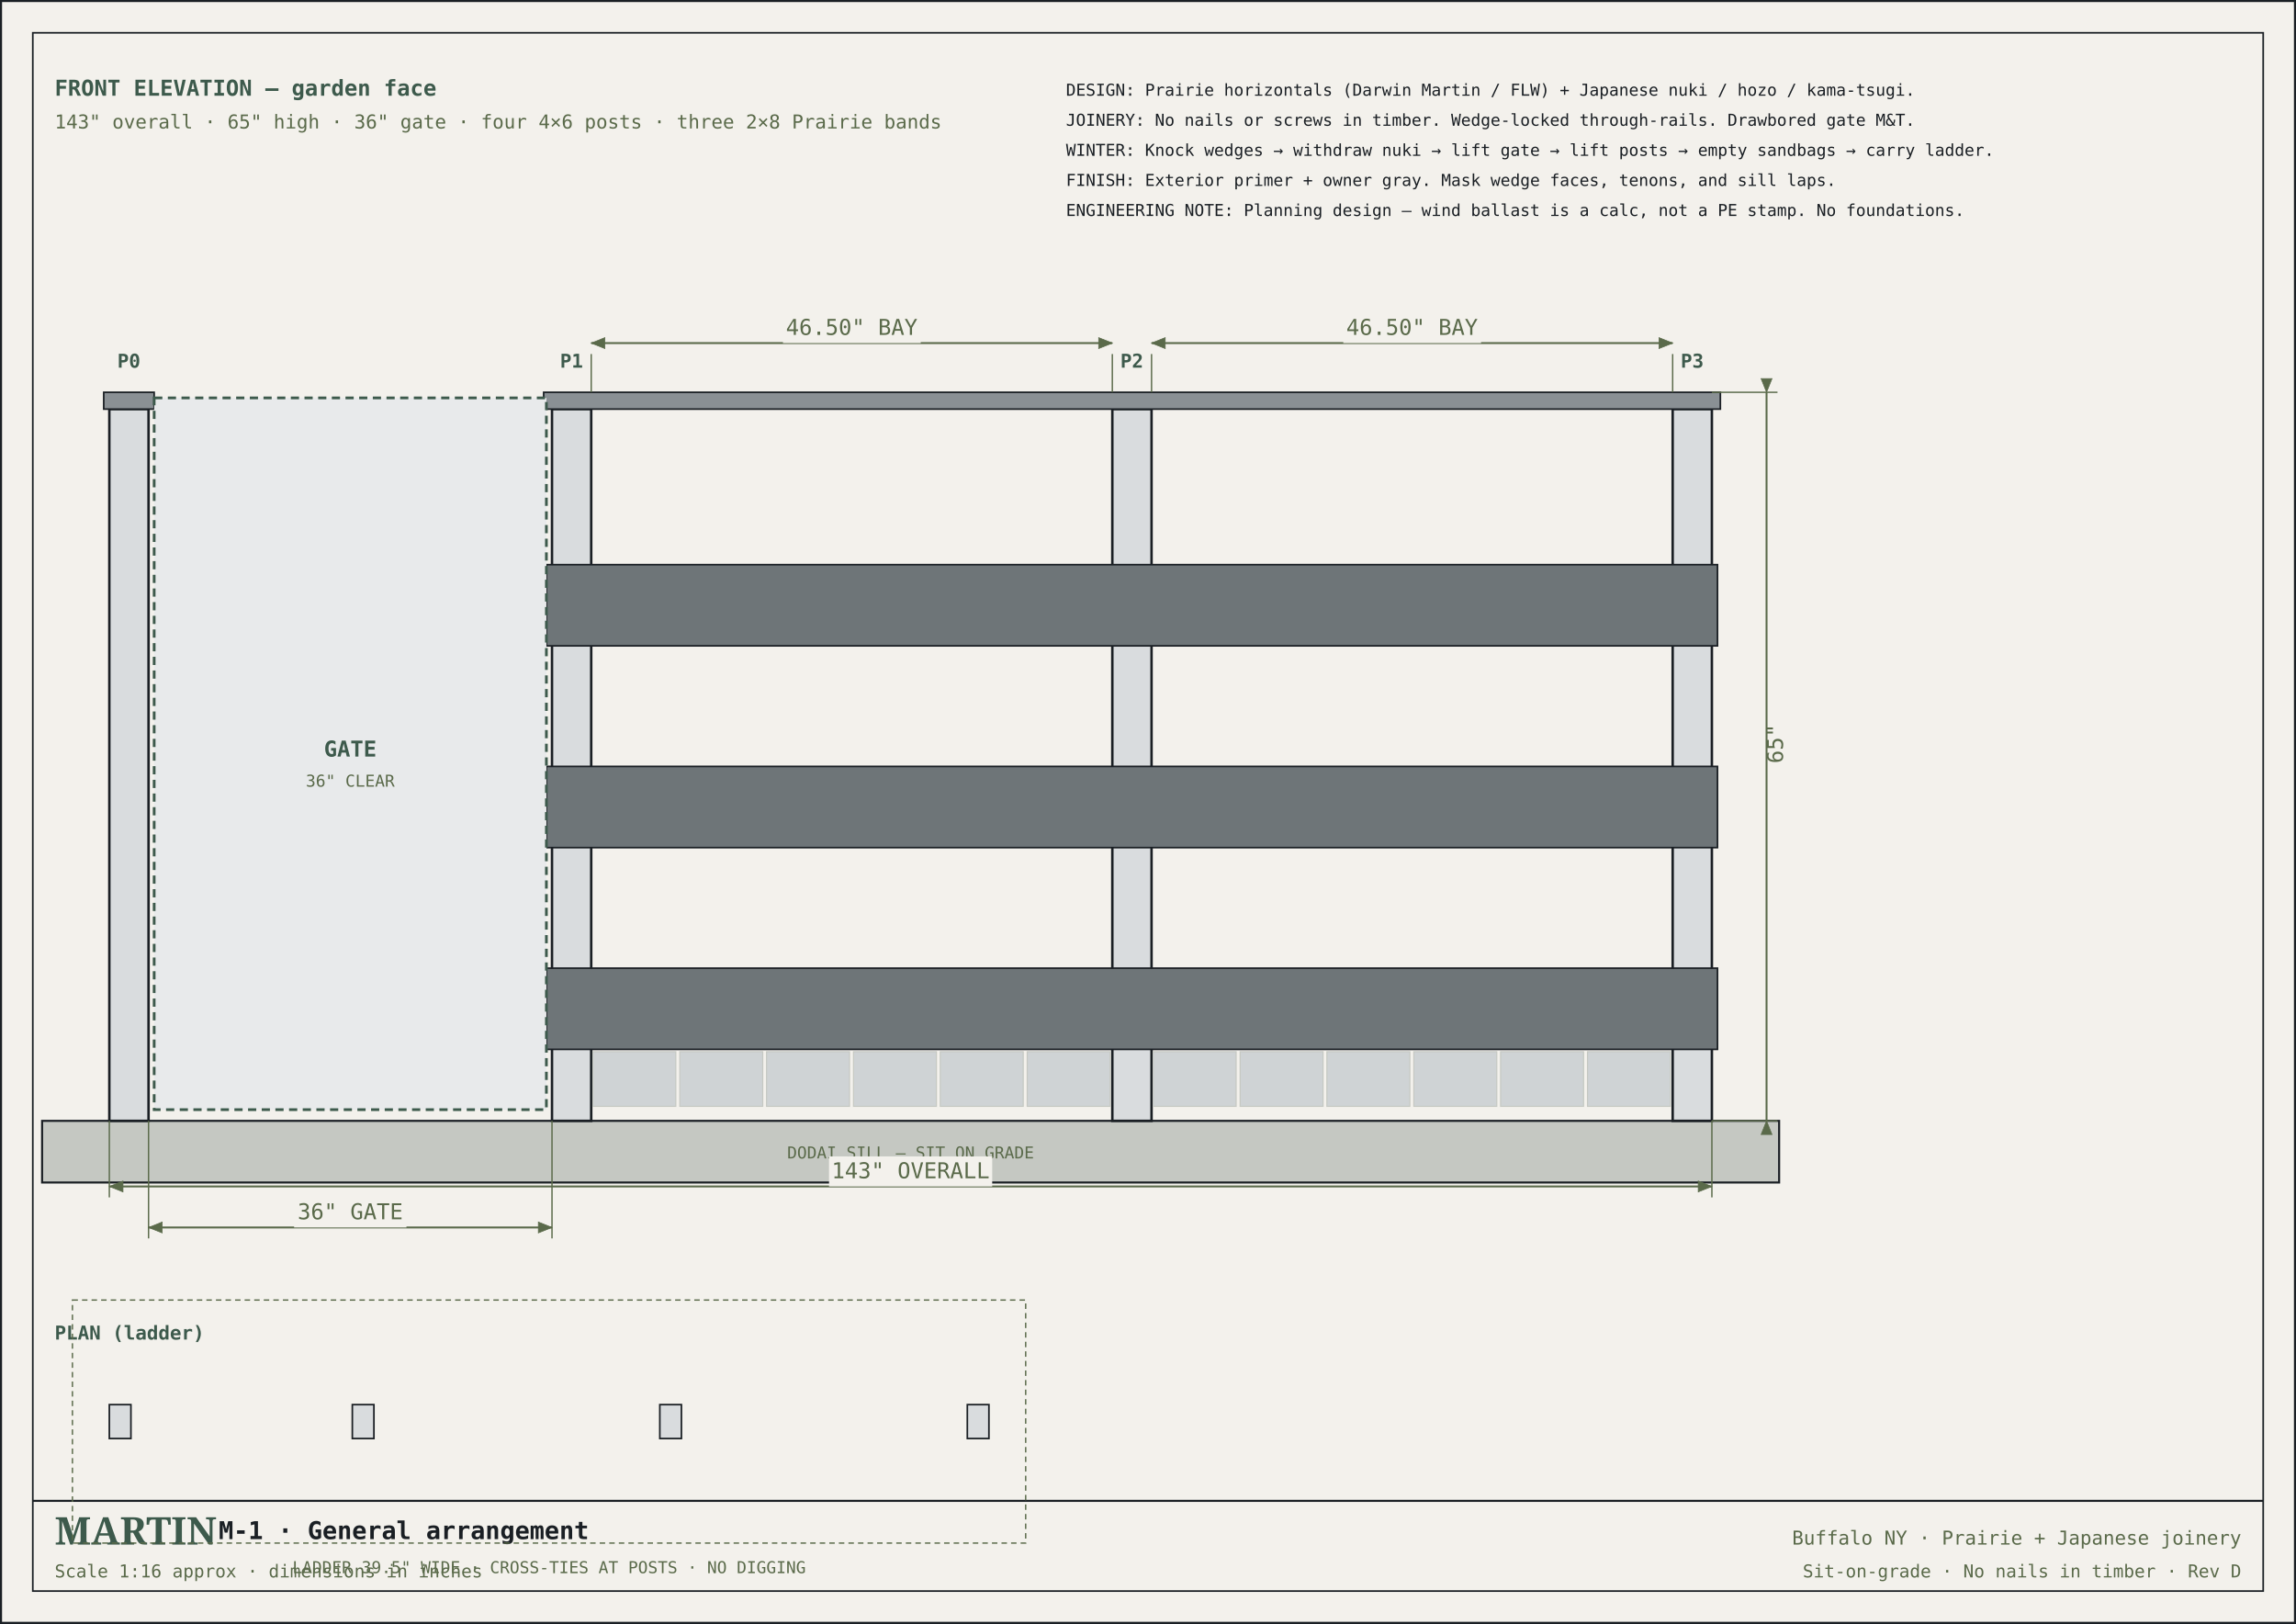
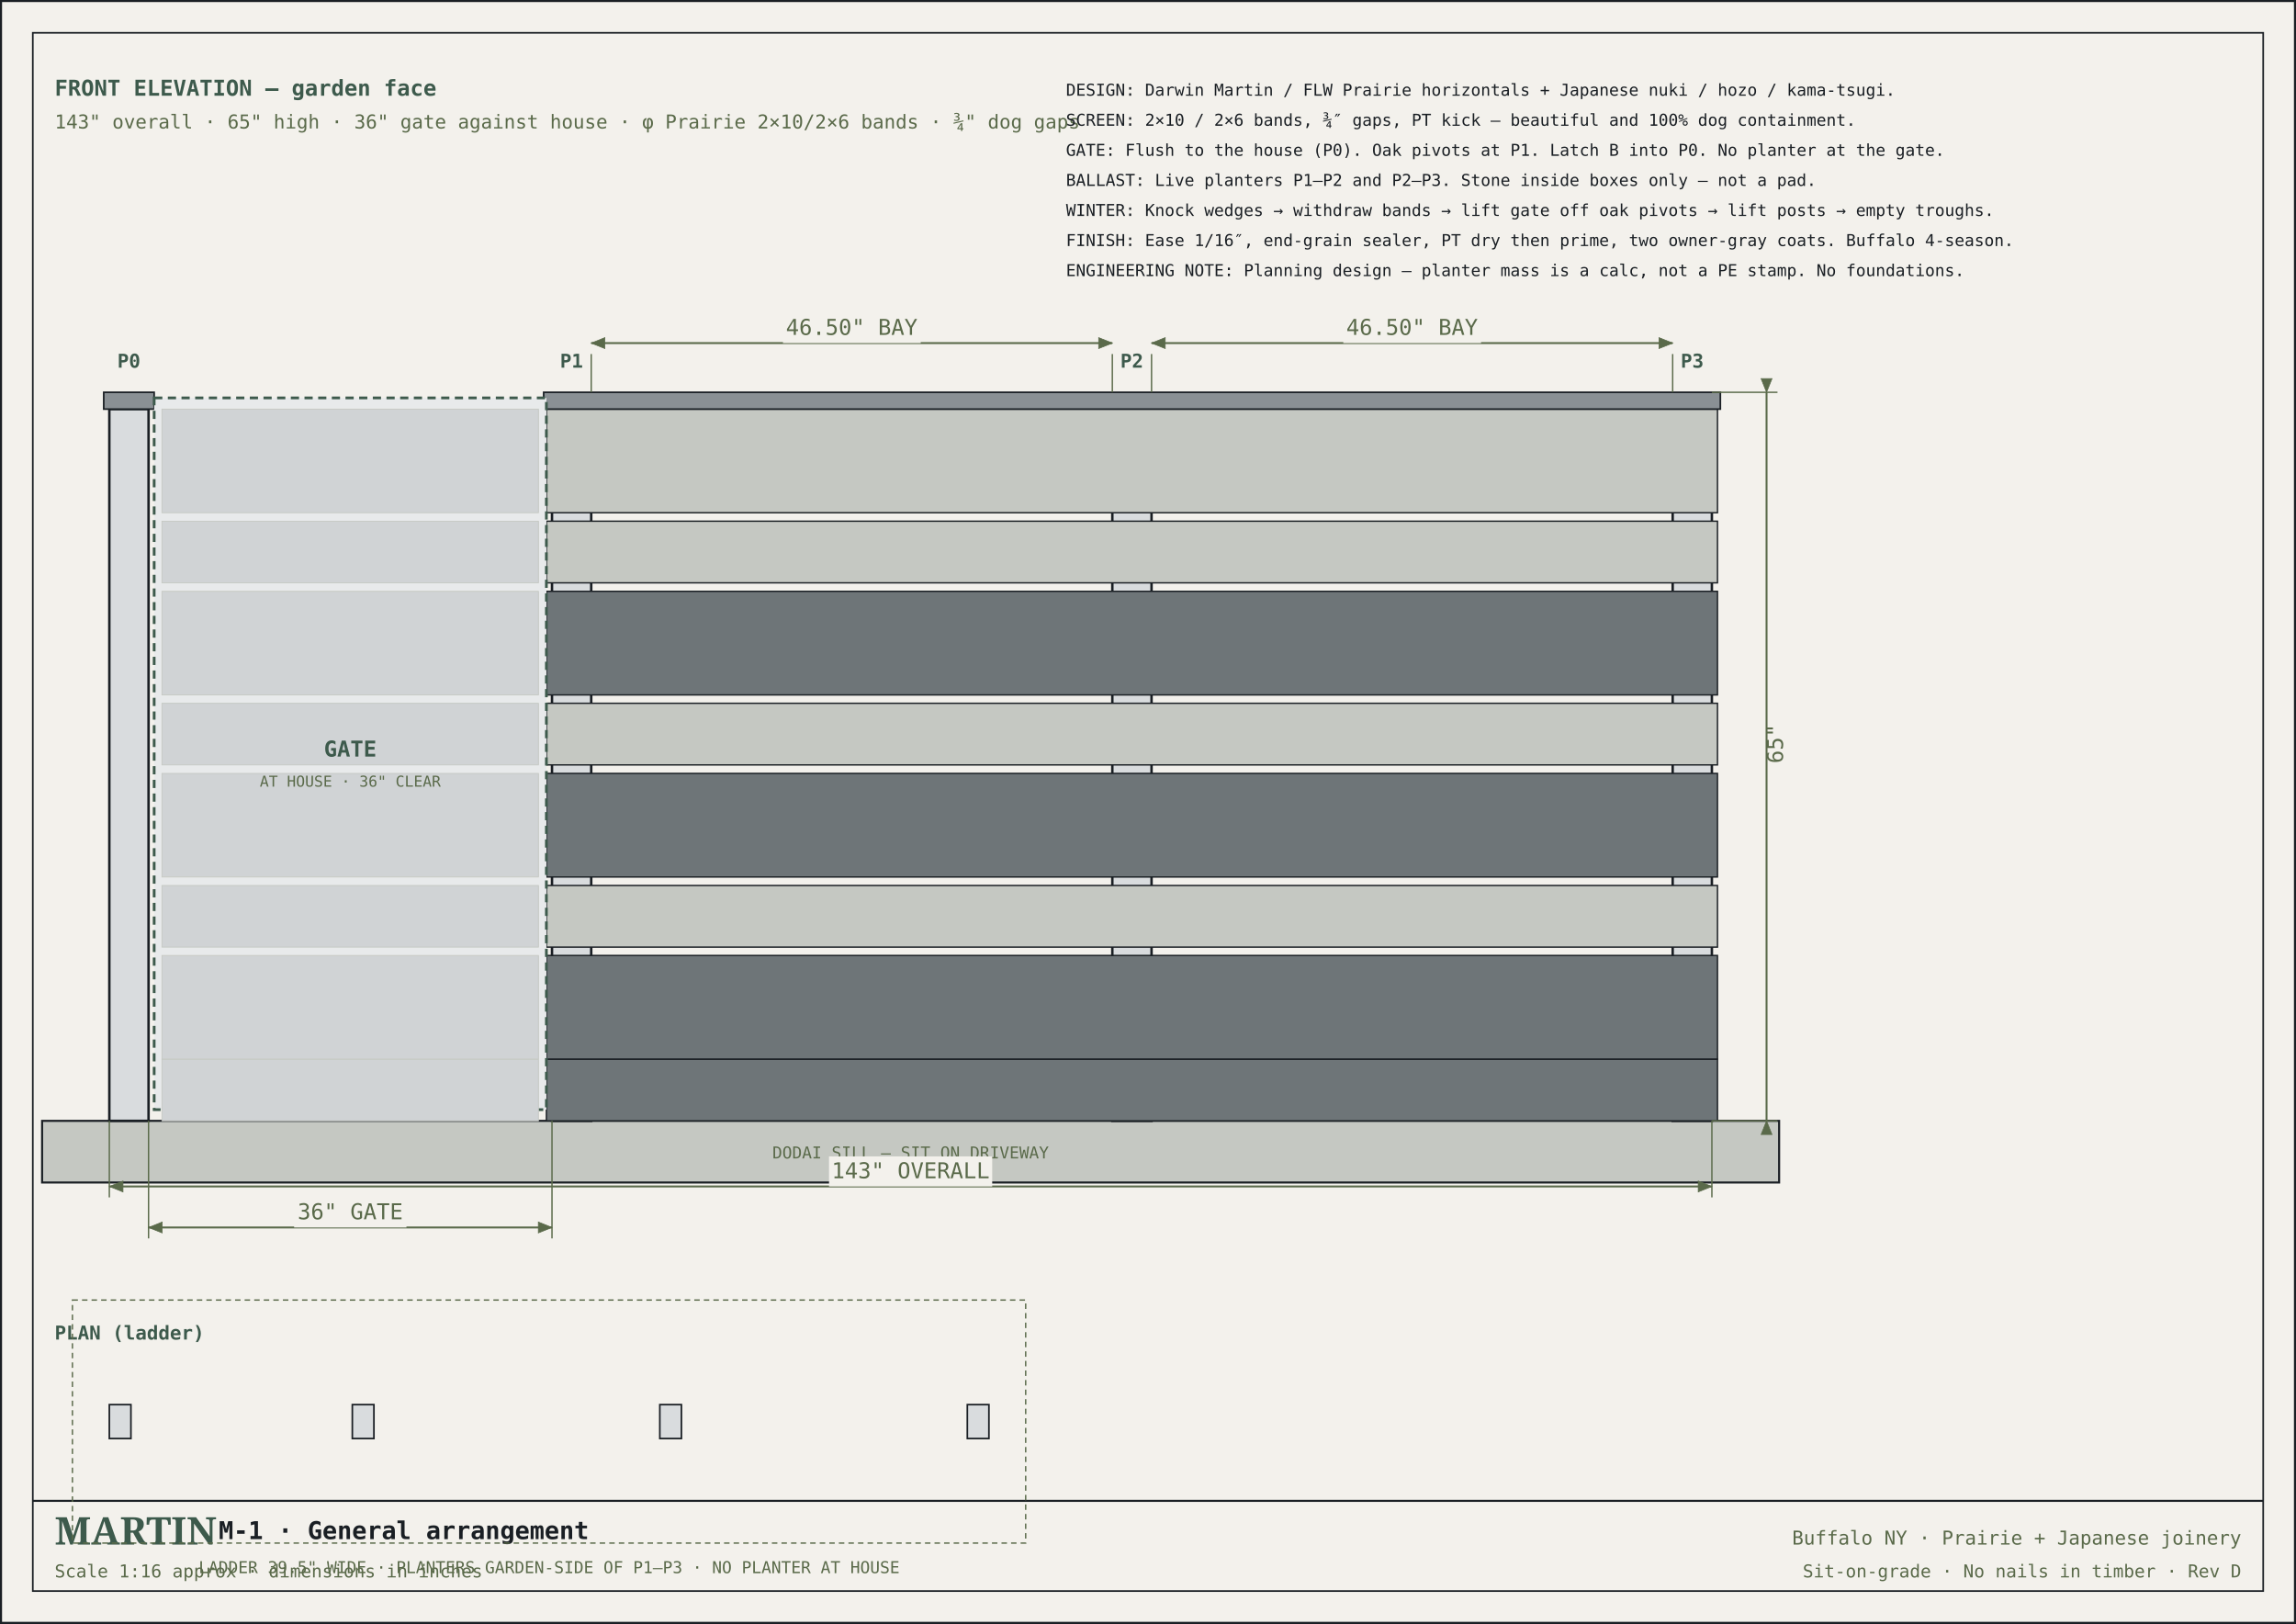
<svg xmlns="http://www.w3.org/2000/svg" width="1680" height="1188" viewBox="0 0 1680 1188">
  <rect x="0.0" y="0.0" width="1680.0" height="1188.0" fill="#f3f1ec" stroke="#1a1f24" stroke-width="3" />
  <rect x="24.0" y="24.0" width="1632.0" height="1140.0" fill="none" stroke="#1a1f24" stroke-width="1.2" />
  <line x1="24.0" y1="1098.0" x2="1656.0" y2="1098.0" stroke="#1a1f24" stroke-width="1.5" />
  <text x="40.0" y="1130.0" font-family="Georgia, serif" font-size="28" fill="#3d5a4c" text-anchor="start" font-weight="600">MARTIN</text>
  <text x="160.0" y="1126.0" font-family="IBM Plex Mono, Menlo, monospace" font-size="18" fill="#1a1f24" text-anchor="start" font-weight="600">M-1  ·  General arrangement</text>
  <text x="40.0" y="1154.0" font-family="IBM Plex Mono, Menlo, monospace" font-size="13" fill="#5a6a4a" text-anchor="start">Scale 1:16 approx · dimensions in inches</text>
  <text x="1640.0" y="1130.0" font-family="IBM Plex Mono, Menlo, monospace" font-size="14" fill="#5a6a4a" text-anchor="end">Buffalo NY · Prairie + Japanese joinery</text>
  <text x="1640.0" y="1154.0" font-family="IBM Plex Mono, Menlo, monospace" font-size="13" fill="#5a6a4a" text-anchor="end">Sit-on-grade · No nails in timber · Rev D</text>
  <text x="40.0" y="70.0" font-family="IBM Plex Mono, Menlo, monospace" font-size="16" fill="#3d5a4c" text-anchor="start" font-weight="600">FRONT ELEVATION — garden face</text>
-   <text x="40.0" y="94.0" font-family="IBM Plex Mono, Menlo, monospace" font-size="14" fill="#5a6a4a" text-anchor="start">143" overall · 65" high · 36" gate · four 4×6 posts · three 2×8 Prairie bands</text>
+   <text x="40.0" y="94.0" font-family="IBM Plex Mono, Menlo, monospace" font-size="14" fill="#5a6a4a" text-anchor="start">143" overall · 65" high · 36" gate against house · φ Prairie 2×10/2×6 bands · ¾" dog gaps</text>
  <rect x="30.8" y="820.0" width="1271.0" height="45.1" fill="#c5c8c2" stroke="#1a1f24" stroke-width="1.5" />
-   <text x="666.3" y="847.5" font-family="IBM Plex Mono, Menlo, monospace" font-size="12" fill="#5a6a4a" text-anchor="middle">DODAI SILL — SIT ON GRADE</text>
+   <text x="666.3" y="847.5" font-family="IBM Plex Mono, Menlo, monospace" font-size="12" fill="#5a6a4a" text-anchor="middle">DODAI SILL — SIT ON DRIVEWAY</text>
  <rect x="80.0" y="299.3" width="28.7" height="520.7" fill="#d9dcde" stroke="#1a1f24" stroke-width="1.8" />
  <text x="94.3" y="269.0" font-family="IBM Plex Mono, Menlo, monospace" font-size="14" fill="#3d5a4c" text-anchor="middle" font-weight="600">P0</text>
  <rect x="403.9" y="299.3" width="28.7" height="520.7" fill="#d9dcde" stroke="#1a1f24" stroke-width="1.8" />
  <text x="418.2" y="269.0" font-family="IBM Plex Mono, Menlo, monospace" font-size="14" fill="#3d5a4c" text-anchor="middle" font-weight="600">P1</text>
  <rect x="813.9" y="299.3" width="28.7" height="520.7" fill="#d9dcde" stroke="#1a1f24" stroke-width="1.8" />
  <text x="828.2" y="269.0" font-family="IBM Plex Mono, Menlo, monospace" font-size="14" fill="#3d5a4c" text-anchor="middle" font-weight="600">P2</text>
  <rect x="1223.9" y="299.3" width="28.7" height="520.7" fill="#d9dcde" stroke="#1a1f24" stroke-width="1.8" />
  <text x="1238.2" y="269.0" font-family="IBM Plex Mono, Menlo, monospace" font-size="14" fill="#3d5a4c" text-anchor="middle" font-weight="600">P3</text>
-   <rect x="399.8" y="708.3" width="856.9" height="59.4" fill="#6e7578" stroke="#1a1f24" stroke-width="1.2" />
-   <rect x="399.8" y="560.7" width="856.9" height="59.4" fill="#6e7578" stroke="#1a1f24" stroke-width="1.2" />
-   <rect x="399.8" y="413.1" width="856.9" height="59.4" fill="#6e7578" stroke="#1a1f24" stroke-width="1.2" />
+   <rect x="399.8" y="774.9" width="856.9" height="45.1" fill="#6e7578" stroke="#1a1f24" stroke-width="1.0" />
+   <rect x="399.8" y="699.0" width="856.9" height="75.8" fill="#6e7578" stroke="#1a1f24" stroke-width="1.0" />
+   <rect x="399.8" y="647.8" width="856.9" height="45.1" fill="#c5c8c2" stroke="#1a1f24" stroke-width="1.0" />
+   <rect x="399.8" y="565.8" width="856.9" height="75.8" fill="#6e7578" stroke="#1a1f24" stroke-width="1.0" />
+   <rect x="399.8" y="514.5" width="856.9" height="45.1" fill="#c5c8c2" stroke="#1a1f24" stroke-width="1.0" />
+   <rect x="399.8" y="432.6" width="856.9" height="75.8" fill="#6e7578" stroke="#1a1f24" stroke-width="1.0" />
+   <rect x="399.8" y="381.3" width="856.9" height="45.1" fill="#c5c8c2" stroke="#1a1f24" stroke-width="1.0" />
+   <rect x="399.8" y="299.3" width="856.9" height="75.8" fill="#c5c8c2" stroke="#1a1f24" stroke-width="1.0" />
  <rect x="397.8" y="287.0" width="861.0" height="12.3" fill="#8a9094" stroke="#1a1f24" stroke-width="1.2" />
  <rect x="75.9" y="287.0" width="36.9" height="12.3" fill="#8a9094" stroke="#1a1f24" stroke-width="1.2" />
  <rect x="112.8" y="291.1" width="287.0" height="520.7" fill="#e8eaeb" stroke="#3d5a4c" stroke-width="2" stroke-dasharray="6 4" />
+   <rect x="118.5" y="774.9" width="275.5" height="45.1" fill="#d0d3d5" stroke="#c5c8c2" stroke-width="0.6" />
+   <rect x="118.5" y="699.0" width="275.5" height="75.8" fill="#d0d3d5" stroke="#c5c8c2" stroke-width="0.6" />
+   <rect x="118.5" y="647.8" width="275.5" height="45.1" fill="#d0d3d5" stroke="#c5c8c2" stroke-width="0.6" />
+   <rect x="118.5" y="565.8" width="275.5" height="75.8" fill="#d0d3d5" stroke="#c5c8c2" stroke-width="0.6" />
+   <rect x="118.5" y="514.5" width="275.5" height="45.1" fill="#d0d3d5" stroke="#c5c8c2" stroke-width="0.6" />
+   <rect x="118.5" y="432.6" width="275.5" height="75.8" fill="#d0d3d5" stroke="#c5c8c2" stroke-width="0.6" />
+   <rect x="118.5" y="381.3" width="275.5" height="45.1" fill="#d0d3d5" stroke="#c5c8c2" stroke-width="0.6" />
+   <rect x="118.5" y="299.3" width="275.5" height="75.8" fill="#d0d3d5" stroke="#c5c8c2" stroke-width="0.6" />
  <text x="256.3" y="553.5" font-family="IBM Plex Mono, Menlo, monospace" font-size="16" fill="#3d5a4c" text-anchor="middle" font-weight="600">GATE</text>
-   <text x="256.3" y="575.5" font-family="IBM Plex Mono, Menlo, monospace" font-size="12" fill="#5a6a4a" text-anchor="middle">36" CLEAR</text>
-   <rect x="433.8" y="769.4" width="60.7" height="40.0" fill="#cfd3d5" stroke="#c5c8c2" stroke-width="0.8" />
-   <rect x="497.4" y="769.4" width="60.7" height="40.0" fill="#cfd3d5" stroke="#c5c8c2" stroke-width="0.8" />
-   <rect x="560.9" y="769.4" width="60.7" height="40.0" fill="#cfd3d5" stroke="#c5c8c2" stroke-width="0.8" />
-   <rect x="624.5" y="769.4" width="60.7" height="40.0" fill="#cfd3d5" stroke="#c5c8c2" stroke-width="0.8" />
-   <rect x="688.0" y="769.4" width="60.7" height="40.0" fill="#cfd3d5" stroke="#c5c8c2" stroke-width="0.8" />
-   <rect x="751.6" y="769.4" width="60.7" height="40.0" fill="#cfd3d5" stroke="#c5c8c2" stroke-width="0.8" />
-   <rect x="843.8" y="769.4" width="60.7" height="40.0" fill="#cfd3d5" stroke="#c5c8c2" stroke-width="0.8" />
-   <rect x="907.4" y="769.4" width="60.7" height="40.0" fill="#cfd3d5" stroke="#c5c8c2" stroke-width="0.8" />
-   <rect x="970.9" y="769.4" width="60.7" height="40.0" fill="#cfd3d5" stroke="#c5c8c2" stroke-width="0.8" />
-   <rect x="1034.5" y="769.4" width="60.7" height="40.0" fill="#cfd3d5" stroke="#c5c8c2" stroke-width="0.8" />
-   <rect x="1098.0" y="769.4" width="60.7" height="40.0" fill="#cfd3d5" stroke="#c5c8c2" stroke-width="0.8" />
-   <rect x="1161.6" y="769.4" width="60.7" height="40.0" fill="#cfd3d5" stroke="#c5c8c2" stroke-width="0.8" />
+   <text x="256.3" y="575.5" font-family="IBM Plex Mono, Menlo, monospace" font-size="11" fill="#5a6a4a" text-anchor="middle">AT HOUSE · 36" CLEAR</text>
  <line x1="80.0" y1="820.0" x2="80.0" y2="876.0" stroke="#5a6a4a" stroke-width="1" />
  <line x1="1252.6" y1="820.0" x2="1252.6" y2="876.0" stroke="#5a6a4a" stroke-width="1" />
  <line x1="80.0" y1="868.0" x2="1252.6" y2="868.0" stroke="#5a6a4a" stroke-width="1.4" />
  <polygon points="80.0,868.0 90.0,864.0 90.0,872.0" fill="#5a6a4a" stroke="#5a6a4a" stroke-width="0.5" />
  <polygon points="1252.6,868.0 1242.6,864.0 1242.6,872.0" fill="#5a6a4a" stroke="#5a6a4a" stroke-width="0.5" />
  <rect x="606.6" y="846.0" width="119.4" height="22.0" fill="#f3f1ec" />
  <text x="666.3" y="862.0" font-family="IBM Plex Mono, Menlo, monospace" font-size="16" fill="#5a6a4a" text-anchor="middle">143" OVERALL</text>
  <line x1="108.7" y1="820.0" x2="108.7" y2="906.0" stroke="#5a6a4a" stroke-width="1" />
  <line x1="403.9" y1="820.0" x2="403.9" y2="906.0" stroke="#5a6a4a" stroke-width="1" />
  <line x1="108.7" y1="898.0" x2="403.9" y2="898.0" stroke="#5a6a4a" stroke-width="1.4" />
  <polygon points="108.7,898.0 118.7,894.0 118.7,902.0" fill="#5a6a4a" stroke="#5a6a4a" stroke-width="0.5" />
  <polygon points="403.9,898.0 393.9,894.0 393.9,902.0" fill="#5a6a4a" stroke="#5a6a4a" stroke-width="0.5" />
  <rect x="215.2" y="876.0" width="82.2" height="22.0" fill="#f3f1ec" />
  <text x="256.3" y="892.0" font-family="IBM Plex Mono, Menlo, monospace" font-size="16" fill="#5a6a4a" text-anchor="middle">36" GATE</text>
  <line x1="432.6" y1="287.0" x2="432.6" y2="259.0" stroke="#5a6a4a" stroke-width="1" />
  <line x1="813.9" y1="287.0" x2="813.9" y2="259.0" stroke="#5a6a4a" stroke-width="1" />
  <line x1="432.6" y1="251.0" x2="813.9" y2="251.0" stroke="#5a6a4a" stroke-width="1.4" />
  <polygon points="432.6,251.0 442.6,247.0 442.6,255.0" fill="#5a6a4a" stroke="#5a6a4a" stroke-width="0.5" />
  <polygon points="813.9,251.0 803.9,247.0 803.9,255.0" fill="#5a6a4a" stroke="#5a6a4a" stroke-width="0.5" />
  <rect x="572.9" y="229.0" width="100.8" height="22.0" fill="#f3f1ec" />
  <text x="623.2" y="245.0" font-family="IBM Plex Mono, Menlo, monospace" font-size="16" fill="#5a6a4a" text-anchor="middle">46.50" BAY</text>
  <line x1="842.6" y1="287.0" x2="842.6" y2="259.0" stroke="#5a6a4a" stroke-width="1" />
  <line x1="1223.9" y1="287.0" x2="1223.9" y2="259.0" stroke="#5a6a4a" stroke-width="1" />
  <line x1="842.6" y1="251.0" x2="1223.9" y2="251.0" stroke="#5a6a4a" stroke-width="1.4" />
  <polygon points="842.6,251.0 852.6,247.0 852.6,255.0" fill="#5a6a4a" stroke="#5a6a4a" stroke-width="0.5" />
  <polygon points="1223.9,251.0 1213.9,247.0 1213.9,255.0" fill="#5a6a4a" stroke="#5a6a4a" stroke-width="0.5" />
  <rect x="982.9" y="229.0" width="100.8" height="22.0" fill="#f3f1ec" />
  <text x="1033.2" y="245.0" font-family="IBM Plex Mono, Menlo, monospace" font-size="16" fill="#5a6a4a" text-anchor="middle">46.50" BAY</text>
  <line x1="1252.6" y1="820.0" x2="1300.6" y2="820.0" stroke="#5a6a4a" stroke-width="1" />
  <line x1="1252.6" y1="287.0" x2="1300.6" y2="287.0" stroke="#5a6a4a" stroke-width="1" />
  <line x1="1292.6" y1="820.0" x2="1292.6" y2="287.0" stroke="#5a6a4a" stroke-width="1.4" />
  <polygon points="1292.6,820.0 1288.6,830.0 1296.6,830.0" fill="#5a6a4a" stroke="#5a6a4a" stroke-width="0.5" />
  <polygon points="1292.6,287.0 1288.6,277.0 1296.6,277.0" fill="#5a6a4a" stroke="#5a6a4a" stroke-width="0.5" />
  <text x="1304.6" y="558.5" font-family="IBM Plex Mono, Menlo, monospace" font-size="16" fill="#5a6a4a" text-anchor="start" transform="rotate(-90 1304.6 558.5)">65"</text>
  <text x="40.0" y="980.0" font-family="IBM Plex Mono, Menlo, monospace" font-size="14" fill="#3d5a4c" text-anchor="start" font-weight="600">PLAN (ladder)</text>
  <rect x="80.0" y="1027.6" width="15.8" height="24.8" fill="#d9dcde" stroke="#1a1f24" stroke-width="1.2" />
  <rect x="257.8" y="1027.6" width="15.8" height="24.8" fill="#d9dcde" stroke="#1a1f24" stroke-width="1.2" />
  <rect x="482.8" y="1027.6" width="15.8" height="24.8" fill="#d9dcde" stroke="#1a1f24" stroke-width="1.2" />
  <rect x="707.8" y="1027.6" width="15.8" height="24.8" fill="#d9dcde" stroke="#1a1f24" stroke-width="1.2" />
  <rect x="53.0" y="951.1" width="697.5" height="177.8" fill="none" stroke="#5a6a4a" stroke-width="1" stroke-dasharray="4 3" />
-   <text x="401.8" y="1150.9" font-family="IBM Plex Mono, Menlo, monospace" font-size="12" fill="#5a6a4a" text-anchor="middle">LADDER 39.5" WIDE · CROSS-TIES AT POSTS · NO DIGGING</text>
-   <text x="780.0" y="70.0" font-family="IBM Plex Mono, Menlo, monospace" font-size="12" fill="#1a1f24" text-anchor="start">DESIGN: Prairie horizontals (Darwin Martin / FLW) + Japanese nuki / hozo / kama-tsugi.</text>
-   <text x="780.0" y="92.0" font-family="IBM Plex Mono, Menlo, monospace" font-size="12" fill="#1a1f24" text-anchor="start">JOINERY: No nails or screws in timber. Wedge-locked through-rails. Drawbored gate M&amp;T.</text>
-   <text x="780.0" y="114.0" font-family="IBM Plex Mono, Menlo, monospace" font-size="12" fill="#1a1f24" text-anchor="start">WINTER: Knock wedges → withdraw nuki → lift gate → lift posts → empty sandbags → carry ladder.</text>
-   <text x="780.0" y="136.0" font-family="IBM Plex Mono, Menlo, monospace" font-size="12" fill="#1a1f24" text-anchor="start">FINISH: Exterior primer + owner gray. Mask wedge faces, tenons, and sill laps.</text>
-   <text x="780.0" y="158.0" font-family="IBM Plex Mono, Menlo, monospace" font-size="12" fill="#1a1f24" text-anchor="start">ENGINEERING NOTE: Planning design — wind ballast is a calc, not a PE stamp. No foundations.</text>
+   <text x="401.8" y="1150.9" font-family="IBM Plex Mono, Menlo, monospace" font-size="12" fill="#5a6a4a" text-anchor="middle">LADDER 39.5" WIDE · PLANTERS GARDEN-SIDE OF P1–P3 · NO PLANTER AT HOUSE</text>
+   <text x="780.0" y="70.0" font-family="IBM Plex Mono, Menlo, monospace" font-size="12" fill="#1a1f24" text-anchor="start">DESIGN: Darwin Martin / FLW Prairie horizontals + Japanese nuki / hozo / kama-tsugi.</text>
+   <text x="780.0" y="92.0" font-family="IBM Plex Mono, Menlo, monospace" font-size="12" fill="#1a1f24" text-anchor="start">SCREEN: 2×10 / 2×6 bands, ¾″ gaps, PT kick — beautiful and 100% dog containment.</text>
+   <text x="780.0" y="114.0" font-family="IBM Plex Mono, Menlo, monospace" font-size="12" fill="#1a1f24" text-anchor="start">GATE: Flush to the house (P0). Oak pivots at P1. Latch B into P0. No planter at the gate.</text>
+   <text x="780.0" y="136.0" font-family="IBM Plex Mono, Menlo, monospace" font-size="12" fill="#1a1f24" text-anchor="start">BALLAST: Live planters P1–P2 and P2–P3. Stone inside boxes only — not a pad.</text>
+   <text x="780.0" y="158.0" font-family="IBM Plex Mono, Menlo, monospace" font-size="12" fill="#1a1f24" text-anchor="start">WINTER: Knock wedges → withdraw bands → lift gate off oak pivots → lift posts → empty troughs.</text>
+   <text x="780.0" y="180.0" font-family="IBM Plex Mono, Menlo, monospace" font-size="12" fill="#1a1f24" text-anchor="start">FINISH: Ease 1/16″, end-grain sealer, PT dry then prime, two owner-gray coats. Buffalo 4-season.</text>
+   <text x="780.0" y="202.0" font-family="IBM Plex Mono, Menlo, monospace" font-size="12" fill="#1a1f24" text-anchor="start">ENGINEERING NOTE: Planning design — planter mass is a calc, not a PE stamp. No foundations.</text>
</svg>
